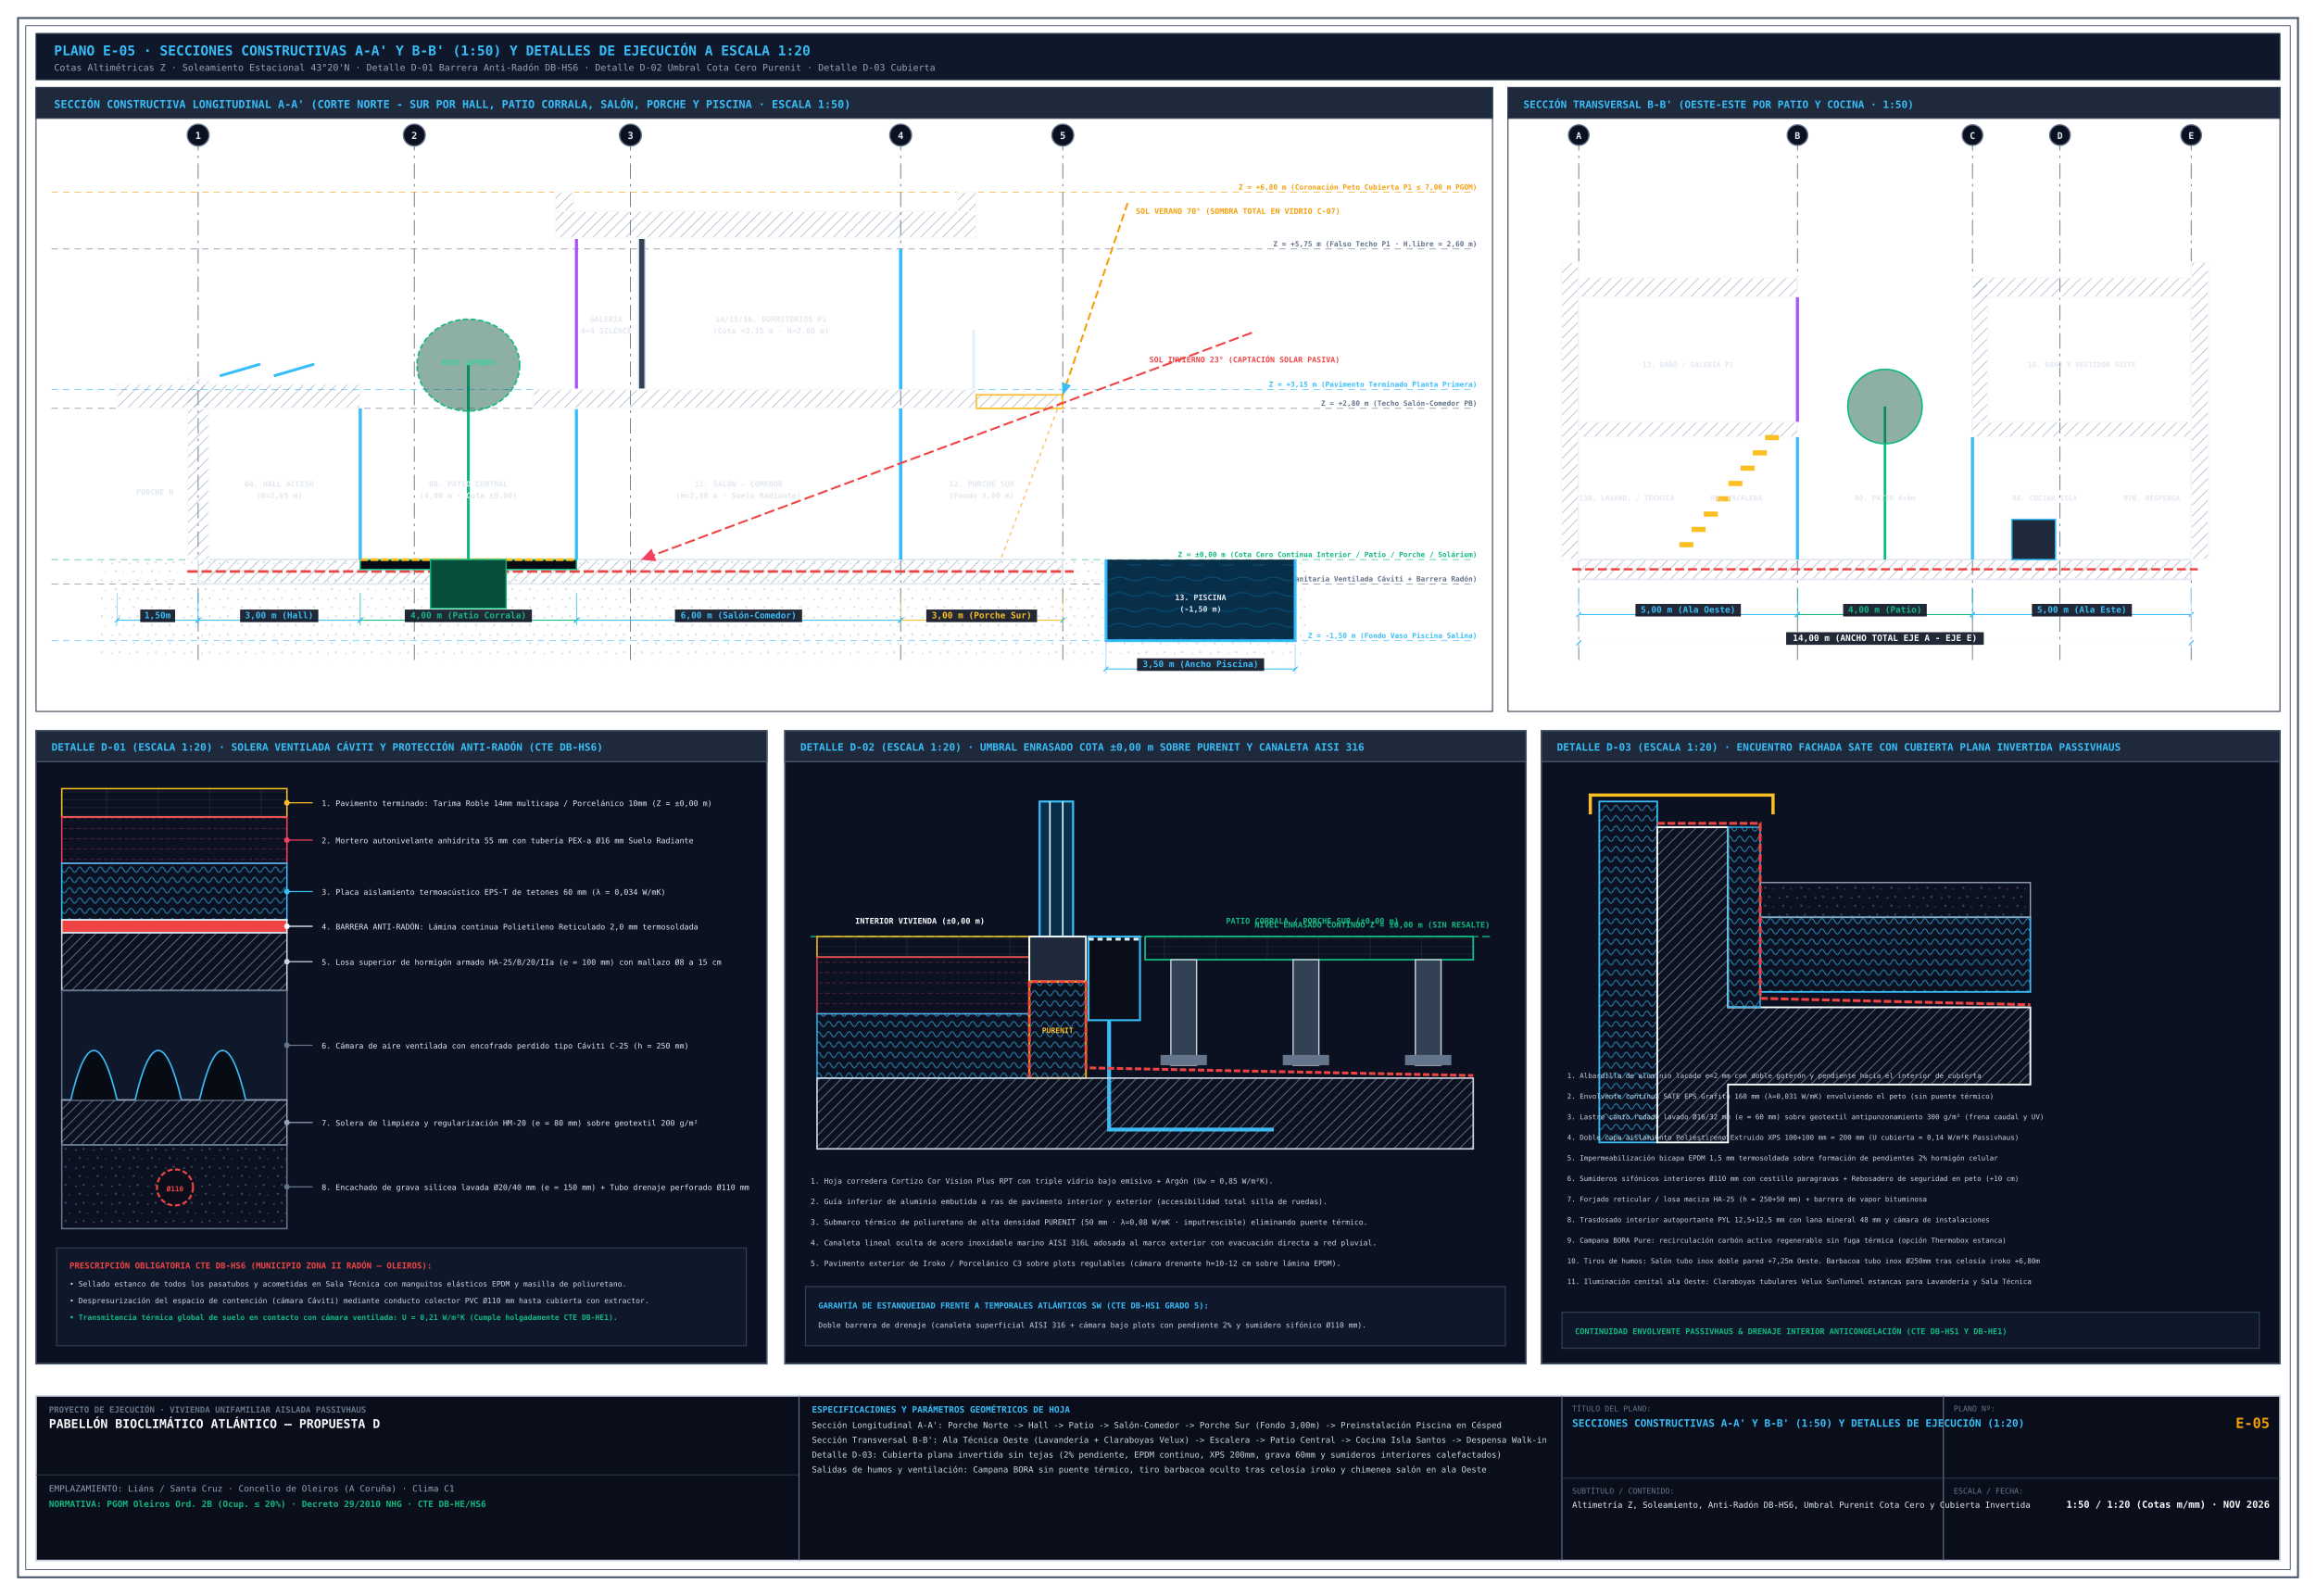
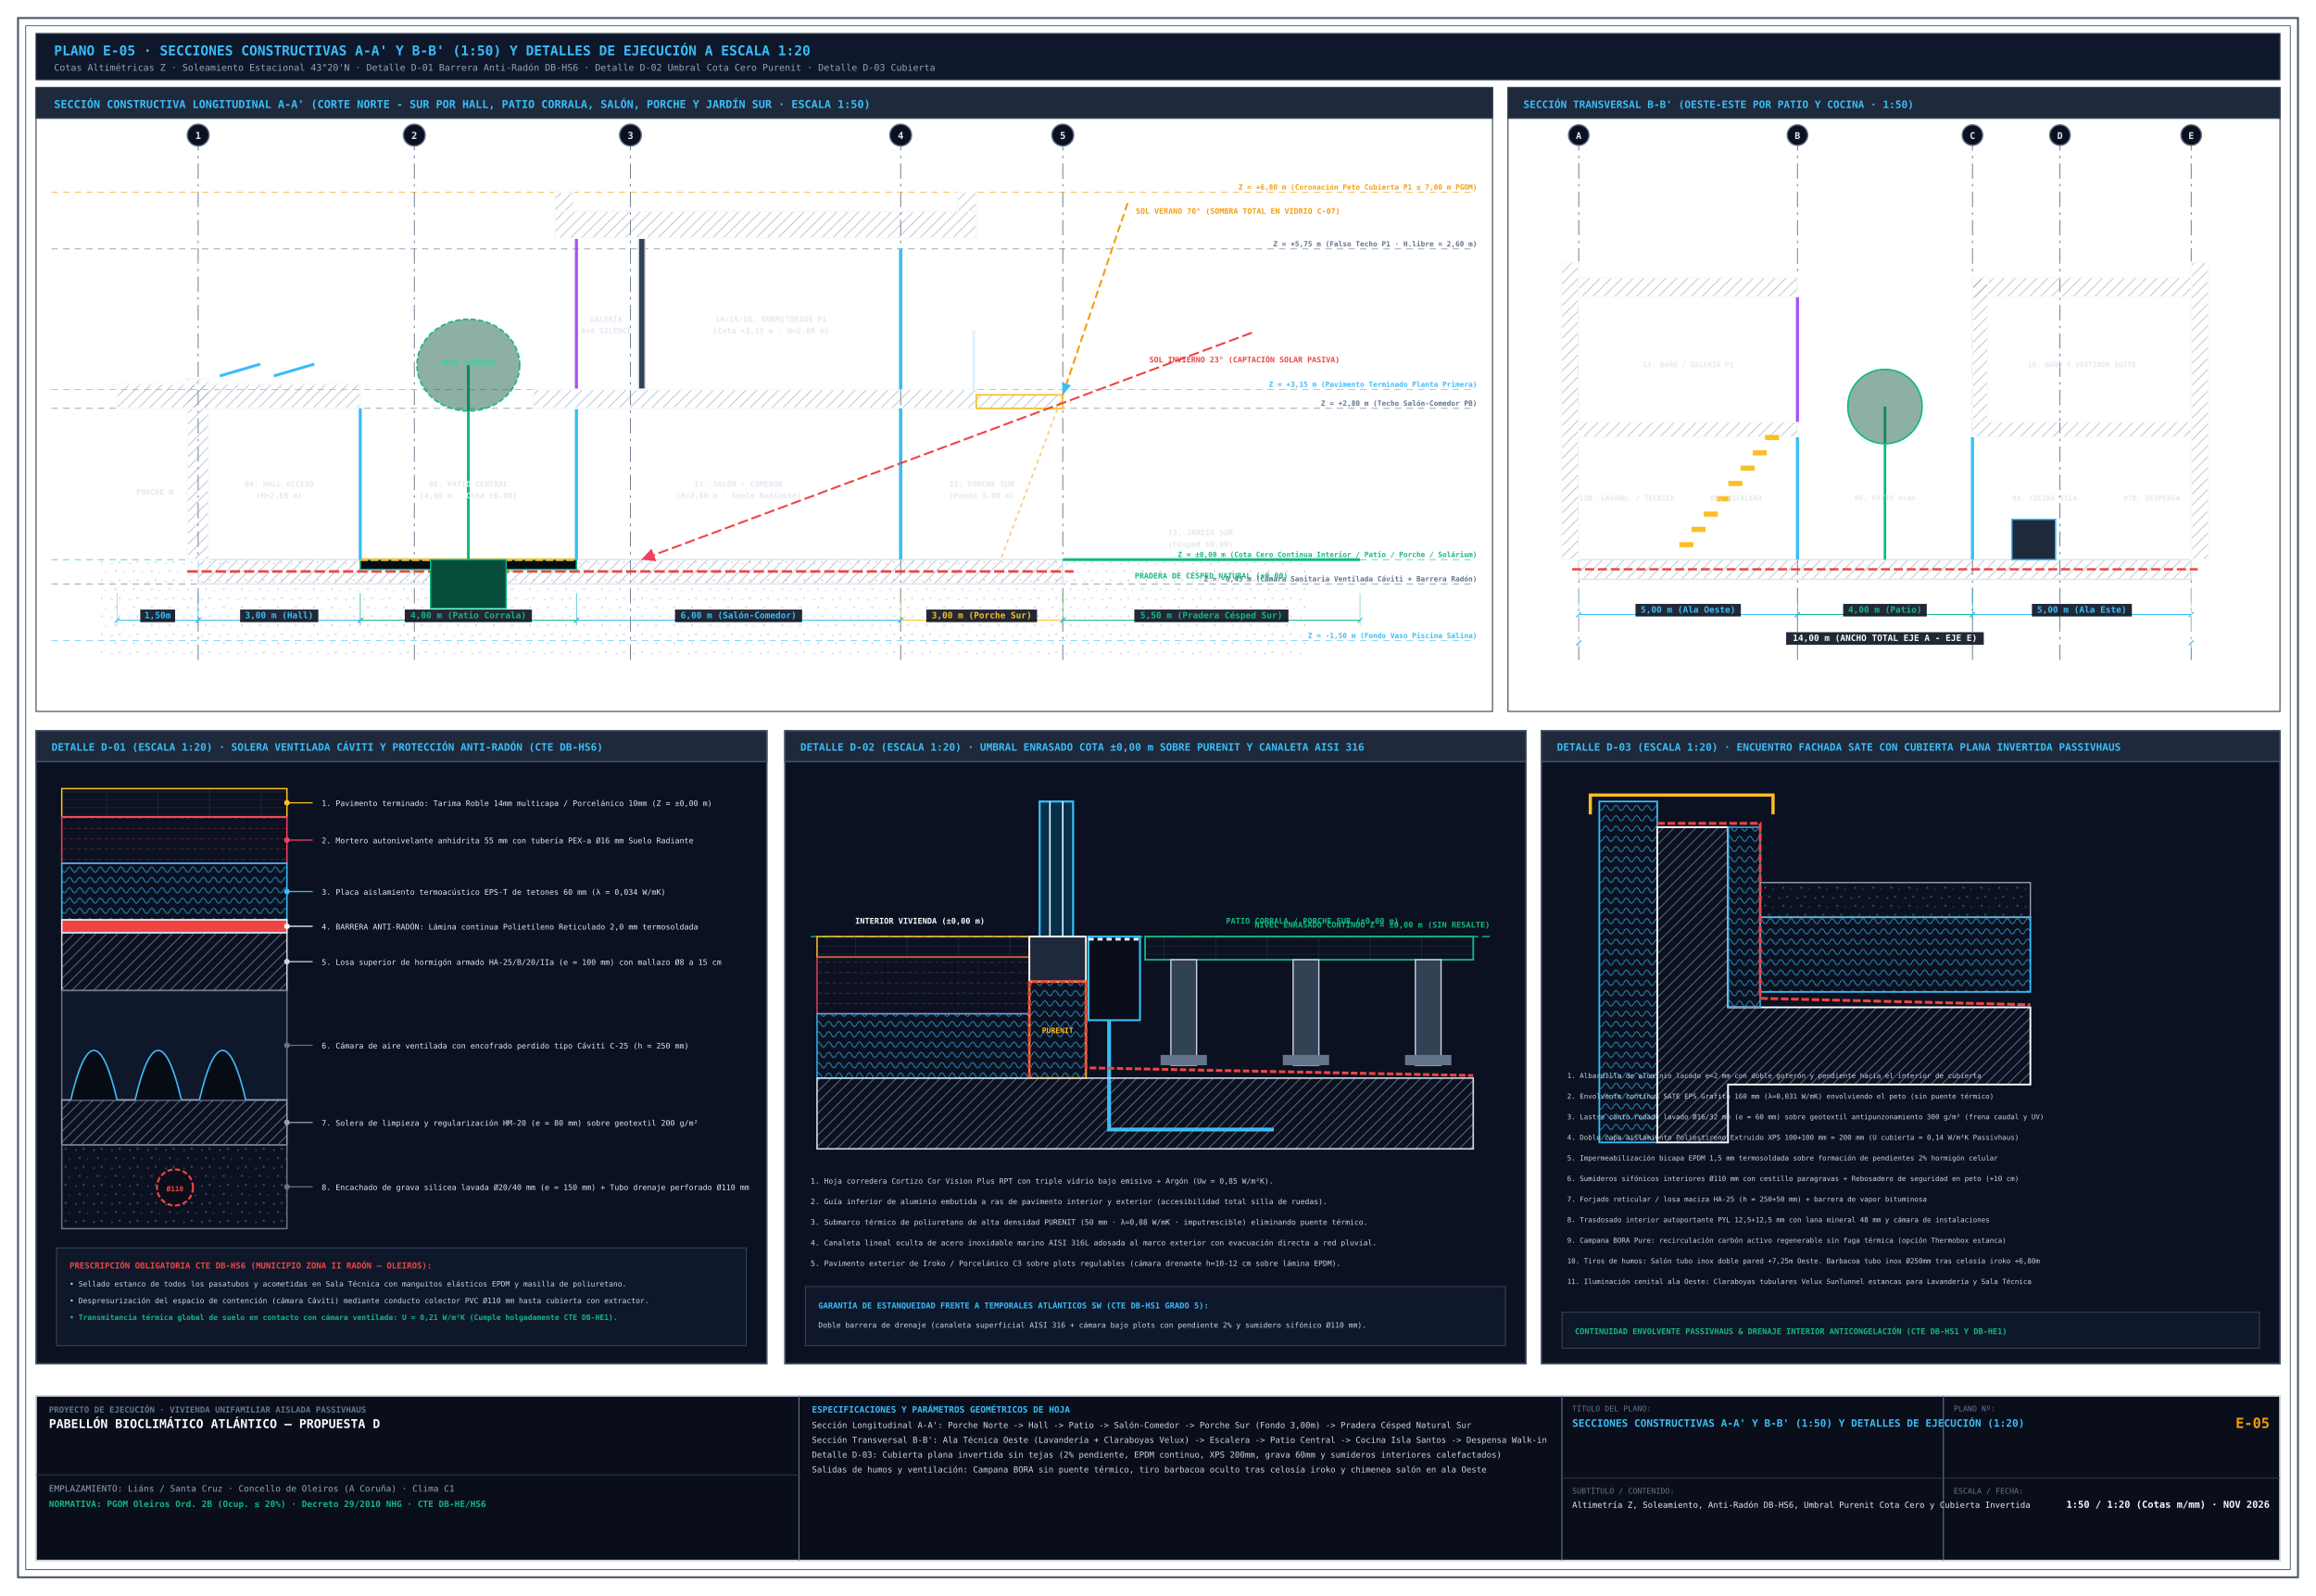
<svg xmlns="http://www.w3.org/2000/svg" viewBox="0 0 1800 1240" width="100%" height="100%" style="background-color:#070b14;">
  <defs>
    <pattern id="cad-grid-minor" width="25" height="25" patternUnits="userSpaceOnUse">
      <path d="M 25 0 L 0 0 0 25" fill="none" stroke="#1e293b" stroke-width="0.35" opacity="0.55" />
    </pattern>
    <pattern id="cad-grid-major" width="100" height="100" patternUnits="userSpaceOnUse">
      <rect width="100" height="100" fill="url(#cad-grid-minor)" />
      <path d="M 100 0 L 0 0 0 100" fill="none" stroke="#334155" stroke-width="0.7" opacity="0.7" />
    </pattern>
    <pattern id="hatch-ansi31" width="6" height="6" patternUnits="userSpaceOnUse" patternTransform="rotate(45)">
      <line x1="0" y1="0" x2="0" y2="6" stroke="#94a3b8" stroke-width="0.8" />
    </pattern>
    <pattern id="hatch-pillar" width="5" height="5" patternUnits="userSpaceOnUse" patternTransform="rotate(45)">
      <line x1="0" y1="0" x2="0" y2="5" stroke="#e2e8f0" stroke-width="1.1" />
      <line x1="0" y1="0" x2="5" y2="0" stroke="#e2e8f0" stroke-width="1.1" />
    </pattern>
    <pattern id="hatch-insulation" width="8" height="8" patternUnits="userSpaceOnUse">
      <path d="M 0 4 Q 2 0 4 4 T 8 4" fill="none" stroke="#38bdf8" stroke-width="0.6" opacity="0.85" />
    </pattern>
    <pattern id="hatch-tile-60" width="18" height="18" patternUnits="userSpaceOnUse">
      <path d="M 18 0 L 0 0 0 18" fill="none" stroke="#334155" stroke-width="0.45" opacity="0.6" />
    </pattern>
    <pattern id="hatch-wood-deck" width="40" height="6" patternUnits="userSpaceOnUse">
      <line x1="0" y1="6" x2="40" y2="6" stroke="#475569" stroke-width="0.45" opacity="0.65" />
      <line x1="15" y1="0" x2="15" y2="6" stroke="#475569" stroke-width="0.35" opacity="0.5" />
    </pattern>
    <pattern id="hatch-gravel" width="14" height="14" patternUnits="userSpaceOnUse">
      <circle cx="3" cy="4" r="0.7" fill="#64748b" opacity="0.6" />
      <circle cx="9" cy="3" r="0.9" fill="#64748b" opacity="0.5" />
      <circle cx="6" cy="10" r="0.8" fill="#64748b" opacity="0.6" />
      <circle cx="12" cy="11" r="0.6" fill="#64748b" opacity="0.5" />
    </pattern>
    <pattern id="hatch-water" width="24" height="12" patternUnits="userSpaceOnUse">
      <path d="M 0 6 Q 6 3 12 6 T 24 6" fill="none" stroke="#0284c7" stroke-width="0.5" opacity="0.55" />
    </pattern>
    <pattern id="hatch-radiant" width="16" height="16" patternUnits="userSpaceOnUse">
      <path d="M 0 4 L 16 4 M 0 12 L 16 12" fill="none" stroke="#f43f5e" stroke-width="0.45" stroke-dasharray="3,2" opacity="0.45" />
    </pattern>
    <marker id="tick-45" markerWidth="8" markerHeight="8" refX="4" refY="4" orient="auto">
      <line x1="1.5" y1="6.5" x2="6.5" y2="1.5" stroke="#38bdf8" stroke-width="1.2" />
    </marker>
    <marker id="tick-45-amber" markerWidth="8" markerHeight="8" refX="4" refY="4" orient="auto">
      <line x1="1.5" y1="6.5" x2="6.5" y2="1.5" stroke="#f59e0b" stroke-width="1.2" />
    </marker>
    <marker id="tick-45-white" markerWidth="8" markerHeight="8" refX="4" refY="4" orient="auto">
      <line x1="1.5" y1="6.5" x2="6.5" y2="1.5" stroke="#cbd5e1" stroke-width="1.1" />
    </marker>
    <marker id="arrow-tech" markerWidth="7" markerHeight="7" refX="6" refY="3.5" orient="auto">
      <path d="M 0 1 L 6 3.5 L 0 6 z" fill="#38bdf8" />
    </marker>
    <marker id="arrow-sec" markerWidth="8" markerHeight="8" refX="7" refY="4" orient="auto">
      <path d="M 0 0.5 L 7 4 L 0 7.5 z" fill="#f43f5e" />
    </marker>
  </defs>
  <rect x="14" y="14" width="1772" height="1212" fill="none" stroke="#475569" stroke-width="1.5" />
  <rect x="20" y="20" width="1760" height="1200" fill="none" stroke="#334155" stroke-width="0.6" />
  <rect x="28" y="26" width="1744" height="36" fill="#0f172a" stroke="#334155" stroke-width="0.8" />
  <text x="42" y="43" fill="#38bdf8" font-family="monospace" font-size="10.5" font-weight="700">PLANO E-05 · SECCIONES CONSTRUCTIVAS A-A' Y B-B' (1:50) Y DETALLES DE EJECUCIÓN A ESCALA 1:20</text>
  <text x="42" y="55" fill="#94a3b8" font-family="monospace" font-size="7.2">Cotas Altimétricas Z · Soleamiento Estacional 43°20'N · Detalle D-01 Barrera Anti-Radón DB-HS6 · Detalle D-02 Umbral Cota Cero Purenit · Detalle D-03 Cubierta</text>
  <g font-family="monospace">
    <rect x="28" y="68" width="1132" height="485" fill="url(#grid-minor)" stroke="#334155" stroke-width="0.8" />
    <rect x="28" y="68" width="1132" height="24" fill="#1e293b" stroke="#334155" stroke-width="0.8" />
-     <text x="42" y="84" fill="#38bdf8" font-size="8.5" font-weight="700">SECCIÓN CONSTRUCTIVA LONGITUDINAL A-A' (CORTE NORTE - SUR POR HALL, PATIO CORRALA, SALÓN, PORCHE Y PISCINA · ESCALA 1:50)</text>
+     <text x="42" y="84" fill="#38bdf8" font-size="8.5" font-weight="700">SECCIÓN CONSTRUCTIVA LONGITUDINAL A-A' (CORTE NORTE - SUR POR HALL, PATIO CORRALA, SALÓN, PORCHE Y JARDÍN SUR · ESCALA 1:50)</text>
    <line x1="154.0" y1="105" x2="154.0" y2="515" stroke="#64748b" stroke-width="0.65" stroke-dasharray="12,4,2,4" />
    <circle cx="154.0" cy="105" r="8.5" fill="#0b1120" stroke="#64748b" stroke-width="1.0" />
    <text x="154.0" y="108" text-anchor="middle" fill="#e2e8f0" font-size="7.5" font-weight="700">1</text>
    <line x1="322.0" y1="105" x2="322.0" y2="515" stroke="#64748b" stroke-width="0.65" stroke-dasharray="12,4,2,4" />
    <circle cx="322.0" cy="105" r="8.5" fill="#0b1120" stroke="#64748b" stroke-width="1.0" />
    <text x="322.0" y="108" text-anchor="middle" fill="#e2e8f0" font-size="7.5" font-weight="700">2</text>
    <line x1="490.0" y1="105" x2="490.0" y2="515" stroke="#64748b" stroke-width="0.65" stroke-dasharray="12,4,2,4" />
    <circle cx="490.0" cy="105" r="8.5" fill="#0b1120" stroke="#64748b" stroke-width="1.0" />
    <text x="490.0" y="108" text-anchor="middle" fill="#e2e8f0" font-size="7.5" font-weight="700">3</text>
    <line x1="700.0" y1="105" x2="700.0" y2="515" stroke="#64748b" stroke-width="0.65" stroke-dasharray="12,4,2,4" />
    <circle cx="700.0" cy="105" r="8.5" fill="#0b1120" stroke="#64748b" stroke-width="1.0" />
    <text x="700.0" y="108" text-anchor="middle" fill="#e2e8f0" font-size="7.5" font-weight="700">4</text>
    <line x1="826.0" y1="105" x2="826.0" y2="515" stroke="#64748b" stroke-width="0.65" stroke-dasharray="12,4,2,4" />
    <circle cx="826.0" cy="105" r="8.5" fill="#0b1120" stroke="#64748b" stroke-width="1.0" />
    <text x="826.0" y="108" text-anchor="middle" fill="#e2e8f0" font-size="7.5" font-weight="700">5</text>
    <line x1="40" y1="149.4" x2="1145" y2="149.4" stroke="#f59e0b" stroke-width="0.6" stroke-dasharray="5,4" opacity="0.75" />
    <text x="1148" y="147.4" text-anchor="end" fill="#f59e0b" font-size="5.6" font-weight="700">Z = +6,80 m (Coronación Peto Cubierta P1 ≤ 7,00 m PGOM)</text>
    <line x1="40" y1="193.5" x2="1145" y2="193.5" stroke="#64748b" stroke-width="0.6" stroke-dasharray="5,4" opacity="0.75" />
    <text x="1148" y="191.5" text-anchor="end" fill="#64748b" font-size="5.6" font-weight="700">Z = +5,75 m (Falso Techo P1 · H.libre = 2,60 m)</text>
    <line x1="40" y1="302.7" x2="1145" y2="302.7" stroke="#38bdf8" stroke-width="0.6" stroke-dasharray="5,4" opacity="0.75" />
    <text x="1148" y="300.7" text-anchor="end" fill="#38bdf8" font-size="5.6" font-weight="700">Z = +3,15 m (Pavimento Terminado Planta Primera)</text>
    <line x1="40" y1="317.4" x2="1145" y2="317.4" stroke="#64748b" stroke-width="0.6" stroke-dasharray="5,4" opacity="0.75" />
    <text x="1148" y="315.4" text-anchor="end" fill="#64748b" font-size="5.6" font-weight="700">Z = +2,80 m (Techo Salón-Comedor PB)</text>
    <line x1="40" y1="435.0" x2="1145" y2="435.0" stroke="#10b981" stroke-width="0.6" stroke-dasharray="5,4" opacity="0.75" />
    <text x="1148" y="433.0" text-anchor="end" fill="#10b981" font-size="5.6" font-weight="700">Z = ±0,00 m (Cota Cero Continua Interior / Patio / Porche / Solárium)</text>
    <line x1="40" y1="453.9" x2="1145" y2="453.9" stroke="#64748b" stroke-width="0.6" stroke-dasharray="5,4" opacity="0.75" />
    <text x="1148" y="451.9" text-anchor="end" fill="#64748b" font-size="5.6" font-weight="700">Z = -0,45 m (Cámara Sanitaria Ventilada Cáviti + Barrera Radón)</text>
    <line x1="40" y1="498.0" x2="1145" y2="498.0" stroke="#38bdf8" stroke-width="0.6" stroke-dasharray="5,4" opacity="0.75" />
    <text x="1148" y="496.0" text-anchor="end" fill="#38bdf8" font-size="5.6" font-weight="700">Z = -1,50 m (Fondo Vaso Piscina Salina)</text>
    <rect x="78.4" y="435.0" width="936.6" height="77.7" fill="url(#hatch-gravel)" opacity="0.45" />
    <rect x="154.0" y="435.0" width="672.0" height="18.9" fill="url(#hatch-ansi31)" stroke="#e2e8f0" stroke-width="1.2" />
    <line x1="145.6" y1="444.2" x2="834.4" y2="444.2" stroke="#ef4444" stroke-width="2.0" stroke-dasharray="8,3" />
    <rect x="280.0" y="435.0" width="168.0" height="7.6" fill="#070b14" stroke="#10b981" stroke-width="1.1" />
    <line x1="280.0" y1="435.0" x2="448.0" y2="435.0" stroke="#fbbf24" stroke-width="2.2" stroke-dasharray="6,2" />
    <rect x="334.6" y="435.0" width="58.8" height="37.8" fill="#064e3b" stroke="#10b981" stroke-width="1.0" />
    <line x1="364.0" y1="435.0" x2="364.0" y2="283.8" stroke="#10b981" stroke-width="2.2" />
    <ellipse cx="364.0" cy="283.8" rx="39.9" ry="35.7" fill="#064e3b" fill-opacity="0.45" stroke="#10b981" stroke-width="1.2" stroke-dasharray="4,2" />
    <text x="364.0" y="283.8" text-anchor="middle" fill="#34d399" font-size="5.8" font-weight="700">ARCE JAPONÉS</text>
    <rect x="145.6" y="294.3" width="16.8" height="140.7" fill="url(#hatch-ansi31)" stroke="#f8fafc" stroke-width="1.3" />
    <rect x="91.0" y="298.5" width="189.0" height="18.9" fill="url(#hatch-ansi31)" stroke="#f8fafc" stroke-width="1.3" />
    <line x1="170.8" y1="292.2" x2="202.3" y2="283.0" stroke="#38bdf8" stroke-width="2.2" />
    <line x1="212.8" y1="292.2" x2="244.3" y2="283.0" stroke="#38bdf8" stroke-width="2.2" />
    <line x1="280.0" y1="435.0" x2="280.0" y2="317.4" stroke="#38bdf8" stroke-width="2.4" />
    <line x1="448.0" y1="435.0" x2="448.0" y2="317.4" stroke="#38bdf8" stroke-width="2.4" />
    <line x1="448.0" y1="302.7" x2="448.0" y2="185.1" stroke="#a855f7" stroke-width="2.4" />
    <rect x="496.3" y="185.1" width="5.0" height="117.6" fill="#334155" stroke="#cbd5e1" stroke-width="1.0" />
    <rect x="414.4" y="302.7" width="344.4" height="14.7" fill="url(#hatch-ansi31)" stroke="#f8fafc" stroke-width="1.3" />
    <rect x="758.8" y="306.9" width="67.2" height="10.5" fill="url(#hatch-ansi31)" stroke="#fbbf24" stroke-width="1.2" />
    <line x1="756.7" y1="302.7" x2="756.7" y2="256.5" stroke="#e0f2fe" stroke-width="2.2" />
    <line x1="700.0" y1="435.0" x2="700.0" y2="317.4" stroke="#38bdf8" stroke-width="2.6" />
    <line x1="700.0" y1="302.7" x2="700.0" y2="193.5" stroke="#38bdf8" stroke-width="2.6" />
    <rect x="431.2" y="164.1" width="327.6" height="21.0" fill="url(#hatch-ansi31)" stroke="#f8fafc" stroke-width="1.3" />
    <rect x="431.2" y="149.4" width="14.7" height="14.7" fill="url(#hatch-ansi31)" stroke="#f8fafc" stroke-width="1.2" />
    <rect x="744.1" y="149.4" width="14.7" height="14.7" fill="url(#hatch-ansi31)" stroke="#f8fafc" stroke-width="1.2" />
-     <path d="M 859.6,435.0 V 498.0 H 1006.6 V 435.0" fill="#082f49" stroke="#38bdf8" stroke-width="2.2" />
-     <rect x="859.6" y="438.4" width="147.0" height="59.6" fill="url(#hatch-water)" />
+     <line x1="826.0" y1="435.0" x2="1057.0" y2="435.0" stroke="#10b981" stroke-width="2.2" />
+     <text x="941.5" y="449.7" fill="#10b981" font-size="6.0" font-weight="700" text-anchor="middle">PRADERA DE CÉSPED NATURAL (±0,00)</text>
    <line x1="876.4" y1="157.8" x2="826.0" y2="306.9" stroke="#f59e0b" stroke-width="1.5" stroke-dasharray="6,3" marker-end="url(#arrow-tech)" />
    <line x1="826.0" y1="306.9" x2="777.7" y2="435.0" stroke="#f59e0b" stroke-width="1.1" stroke-dasharray="3,3" opacity="0.6" />
    <text x="882.7" y="166.2" fill="#f59e0b" font-size="6.0" font-weight="700">SOL VERANO 70° (SOMBRA TOTAL EN VIDRIO C-07)</text>
    <line x1="973.0" y1="258.6" x2="498.4" y2="435.0" stroke="#ef4444" stroke-width="1.5" stroke-dasharray="8,3" marker-end="url(#arrow-sec)" />
    <text x="893.2" y="281.7" fill="#ef4444" font-size="6.0" font-weight="700">SOL INVIERNO 23° (CAPTACIÓN SOLAR PASIVA)</text>
    <text x="120.4" y="384.6" text-anchor="middle" fill="#e2e8f0" font-size="6.0" font-weight="700">PORCHE N</text>
    <text x="217.0" y="378.3" text-anchor="middle" fill="#e2e8f0" font-size="6.0" font-weight="700">04. HALL ACCESO</text>
    <text x="217.0" y="387.3" text-anchor="middle" fill="#e2e8f0" font-size="6.0" font-weight="700">(H=2,65 m)</text>
    <text x="364.0" y="378.3" text-anchor="middle" fill="#e2e8f0" font-size="6.0" font-weight="700">00. PATIO CENTRAL</text>
    <text x="364.0" y="387.3" text-anchor="middle" fill="#e2e8f0" font-size="6.0" font-weight="700">(4,00 m · Cota ±0,00)</text>
    <text x="574.0" y="378.3" text-anchor="middle" fill="#e2e8f0" font-size="6.0" font-weight="700">11. SALÓN - COMEDOR</text>
    <text x="574.0" y="387.3" text-anchor="middle" fill="#e2e8f0" font-size="6.0" font-weight="700">(H=2,80 m · Suelo Radiante)</text>
    <text x="763.0" y="378.3" text-anchor="middle" fill="#e2e8f0" font-size="6.0" font-weight="700">12. PORCHE SUR</text>
    <text x="763.0" y="387.3" text-anchor="middle" fill="#e2e8f0" font-size="6.0" font-weight="700">(Fondo 3,00 m)</text>
-     <text x="933.1" y="466.5" text-anchor="middle" fill="#e2e8f0" font-size="6.0" font-weight="700">13. PISCINA</text>
-     <text x="933.1" y="475.5" text-anchor="middle" fill="#e2e8f0" font-size="6.0" font-weight="700">(-1,50 m)</text>
+     <text x="933.1" y="416.1" text-anchor="middle" fill="#e2e8f0" font-size="6.0" font-weight="700">13. JARDÍN SUR</text>
+     <text x="933.1" y="425.1" text-anchor="middle" fill="#e2e8f0" font-size="6.0" font-weight="700">(Césped ±0,00)</text>
    <text x="471.1" y="250.2" text-anchor="middle" fill="#e2e8f0" font-size="6.0" font-weight="700">GALERÍA</text>
    <text x="471.1" y="259.2" text-anchor="middle" fill="#e2e8f0" font-size="6.0" font-weight="700">4+4 SILENCE</text>
    <text x="599.2" y="250.2" text-anchor="middle" fill="#e2e8f0" font-size="6.0" font-weight="700">14/15/16. DORMITORIOS P1</text>
    <text x="599.2" y="259.2" text-anchor="middle" fill="#e2e8f0" font-size="6.0" font-weight="700">(Cota +3,15 m · H=2,60 m)</text>
    <g class="cad-dim">
      <line x1="91.0" y1="461.1" x2="91.0" y2="486.1" stroke="#38bdf8" stroke-width="0.45" opacity="0.75" />
      <line x1="154.0" y1="461.1" x2="154.0" y2="486.1" stroke="#38bdf8" stroke-width="0.45" opacity="0.75" />
      <line x1="91.0" y1="482.1" x2="154.0" y2="482.1" stroke="#38bdf8" stroke-width="0.75" marker-start="url(#tick-45)" marker-end="url(#tick-45)" />
      <rect x="109.0" y="473.8" width="27.1" height="9.8" fill="#0b1120" opacity="0.9" />
      <text x="122.5" y="480.6" fill="#38bdf8" font-family="monospace" font-size="6.8" font-weight="700" text-anchor="middle">1,50m</text>
    </g>
    <g class="cad-dim">
      <line x1="154.0" y1="461.1" x2="154.0" y2="486.1" stroke="#38bdf8" stroke-width="0.45" opacity="0.75" />
      <line x1="280.0" y1="461.1" x2="280.0" y2="486.1" stroke="#38bdf8" stroke-width="0.45" opacity="0.75" />
      <line x1="154.0" y1="482.1" x2="280.0" y2="482.1" stroke="#38bdf8" stroke-width="0.75" marker-start="url(#tick-45)" marker-end="url(#tick-45)" />
      <rect x="186.6" y="473.8" width="60.8" height="9.8" fill="#0b1120" opacity="0.9" />
      <text x="217.0" y="480.6" fill="#38bdf8" font-family="monospace" font-size="6.8" font-weight="700" text-anchor="middle">3,00 m (Hall)</text>
    </g>
    <g class="cad-dim">
      <line x1="280.0" y1="461.1" x2="280.0" y2="486.1" stroke="#10b981" stroke-width="0.45" opacity="0.75" />
      <line x1="448.0" y1="461.1" x2="448.0" y2="486.1" stroke="#10b981" stroke-width="0.45" opacity="0.75" />
      <line x1="280.0" y1="482.1" x2="448.0" y2="482.1" stroke="#10b981" stroke-width="0.75" marker-start="url(#tick-45)" marker-end="url(#tick-45)" />
      <rect x="314.6" y="473.8" width="98.8" height="9.8" fill="#0b1120" opacity="0.9" />
      <text x="364.0" y="480.6" fill="#10b981" font-family="monospace" font-size="6.8" font-weight="700" text-anchor="middle">4,00 m (Patio Corrala)</text>
    </g>
    <g class="cad-dim">
      <line x1="448.0" y1="461.1" x2="448.0" y2="486.1" stroke="#38bdf8" stroke-width="0.45" opacity="0.75" />
      <line x1="700.0" y1="461.1" x2="700.0" y2="486.1" stroke="#38bdf8" stroke-width="0.45" opacity="0.75" />
      <line x1="448.0" y1="482.1" x2="700.0" y2="482.1" stroke="#38bdf8" stroke-width="0.75" marker-start="url(#tick-45)" marker-end="url(#tick-45)" />
      <rect x="524.6" y="473.8" width="98.8" height="9.8" fill="#0b1120" opacity="0.9" />
      <text x="574.0" y="480.6" fill="#38bdf8" font-family="monospace" font-size="6.8" font-weight="700" text-anchor="middle">6,00 m (Salón-Comedor)</text>
    </g>
    <g class="cad-dim">
      <line x1="700.0" y1="461.1" x2="700.0" y2="486.1" stroke="#fbbf24" stroke-width="0.45" opacity="0.75" />
      <line x1="826.0" y1="461.1" x2="826.0" y2="486.1" stroke="#fbbf24" stroke-width="0.45" opacity="0.75" />
      <line x1="700.0" y1="482.1" x2="826.0" y2="482.1" stroke="#fbbf24" stroke-width="0.75" marker-start="url(#tick-45)" marker-end="url(#tick-45)" />
      <rect x="719.9" y="473.8" width="86.1" height="9.8" fill="#0b1120" opacity="0.9" />
      <text x="763.0" y="480.6" fill="#fbbf24" font-family="monospace" font-size="6.8" font-weight="700" text-anchor="middle">3,00 m (Porche Sur)</text>
    </g>
    <g class="cad-dim">
-       <line x1="859.6" y1="501.0" x2="859.6" y2="524.0" stroke="#38bdf8" stroke-width="0.45" opacity="0.75" />
-       <line x1="1006.6" y1="501.0" x2="1006.6" y2="524.0" stroke="#38bdf8" stroke-width="0.45" opacity="0.75" />
-       <line x1="859.6" y1="520.0" x2="1006.6" y2="520.0" stroke="#38bdf8" stroke-width="0.75" marker-start="url(#tick-45)" marker-end="url(#tick-45)" />
-       <rect x="883.7" y="511.7" width="98.8" height="9.8" fill="#0b1120" opacity="0.9" />
-       <text x="933.1" y="518.5" fill="#38bdf8" font-family="monospace" font-size="6.8" font-weight="700" text-anchor="middle">3,50 m (Ancho Piscina)</text>
+       <line x1="826.0" y1="461.1" x2="826.0" y2="486.1" stroke="#10b981" stroke-width="0.45" opacity="0.75" />
+       <line x1="1057.0" y1="461.1" x2="1057.0" y2="486.1" stroke="#10b981" stroke-width="0.45" opacity="0.75" />
+       <line x1="826.0" y1="482.1" x2="1057.0" y2="482.1" stroke="#10b981" stroke-width="0.75" marker-start="url(#tick-45)" marker-end="url(#tick-45)" />
+       <rect x="881.6" y="473.8" width="119.8" height="9.8" fill="#0b1120" opacity="0.9" />
+       <text x="941.5" y="480.6" fill="#10b981" font-family="monospace" font-size="6.8" font-weight="700" text-anchor="middle">5,50 m (Pradera Césped Sur)</text>
    </g>
  </g>
  <g font-family="monospace">
    <rect x="1172" y="68" width="600" height="485" fill="url(#grid-minor)" stroke="#334155" stroke-width="0.8" />
    <rect x="1172" y="68" width="600" height="24" fill="#1e293b" stroke="#334155" stroke-width="0.8" />
    <text x="1184" y="84" fill="#38bdf8" font-size="8.0" font-weight="700">SECCIÓN TRANSVERSAL B-B' (OESTE-ESTE POR PATIO Y COCINA · 1:50)</text>
    <line x1="1227.0" y1="105" x2="1227.0" y2="515" stroke="#64748b" stroke-width="0.65" stroke-dasharray="12,4,2,4" />
    <circle cx="1227.0" cy="105" r="8.0" fill="#0b1120" stroke="#64748b" stroke-width="1.0" />
    <text x="1227.0" y="108" text-anchor="middle" fill="#e2e8f0" font-size="7.2" font-weight="700">A</text>
    <line x1="1397.0" y1="105" x2="1397.0" y2="515" stroke="#64748b" stroke-width="0.65" stroke-dasharray="12,4,2,4" />
    <circle cx="1397.0" cy="105" r="8.0" fill="#0b1120" stroke="#64748b" stroke-width="1.0" />
    <text x="1397.0" y="108" text-anchor="middle" fill="#e2e8f0" font-size="7.2" font-weight="700">B</text>
    <line x1="1533.0" y1="105" x2="1533.0" y2="515" stroke="#64748b" stroke-width="0.65" stroke-dasharray="12,4,2,4" />
    <circle cx="1533.0" cy="105" r="8.0" fill="#0b1120" stroke="#64748b" stroke-width="1.0" />
    <text x="1533.0" y="108" text-anchor="middle" fill="#e2e8f0" font-size="7.2" font-weight="700">C</text>
    <line x1="1601.0" y1="105" x2="1601.0" y2="515" stroke="#64748b" stroke-width="0.65" stroke-dasharray="12,4,2,4" />
    <circle cx="1601.0" cy="105" r="8.0" fill="#0b1120" stroke="#64748b" stroke-width="1.0" />
    <text x="1601.0" y="108" text-anchor="middle" fill="#e2e8f0" font-size="7.2" font-weight="700">D</text>
    <line x1="1703.0" y1="105" x2="1703.0" y2="515" stroke="#64748b" stroke-width="0.65" stroke-dasharray="12,4,2,4" />
    <circle cx="1703.0" cy="105" r="8.0" fill="#0b1120" stroke="#64748b" stroke-width="1.0" />
    <text x="1703.0" y="108" text-anchor="middle" fill="#e2e8f0" font-size="7.2" font-weight="700">E</text>
    <rect x="1227.0" y="435.0" width="476.0" height="15.3" fill="url(#hatch-ansi31)" stroke="#e2e8f0" stroke-width="1.2" />
    <line x1="1221.9" y1="442.5" x2="1708.1" y2="442.5" stroke="#ef4444" stroke-width="1.8" stroke-dasharray="7,3" />
    <rect x="1213.4" y="203.8" width="13.6" height="231.2" fill="url(#hatch-ansi31)" stroke="#f8fafc" stroke-width="1.3" />
    <rect x="1703.0" y="203.8" width="13.6" height="231.2" fill="url(#hatch-ansi31)" stroke="#f8fafc" stroke-width="1.3" />
    <rect x="1227.0" y="327.9" width="170.0" height="11.9" fill="url(#hatch-ansi31)" stroke="#f8fafc" stroke-width="1.2" />
    <rect x="1533.0" y="327.9" width="170.0" height="11.9" fill="url(#hatch-ansi31)" stroke="#f8fafc" stroke-width="1.2" />
    <rect x="1227.0" y="215.7" width="170.0" height="15.3" fill="url(#hatch-ansi31)" stroke="#f8fafc" stroke-width="1.2" />
    <rect x="1533.0" y="215.7" width="170.0" height="15.3" fill="url(#hatch-ansi31)" stroke="#f8fafc" stroke-width="1.2" />
    <line x1="1397.0" y1="435.0" x2="1397.0" y2="339.8" stroke="#38bdf8" stroke-width="2.4" />
    <line x1="1533.0" y1="435.0" x2="1533.0" y2="339.8" stroke="#38bdf8" stroke-width="2.4" />
    <line x1="1397.0" y1="327.9" x2="1397.0" y2="231.0" stroke="#a855f7" stroke-width="2.4" />
    <rect x="1533.0" y="215.7" width="11.9" height="112.2" fill="url(#hatch-ansi31)" stroke="#f8fafc" stroke-width="1.2" />
    <rect x="1563.6" y="403.7" width="34.0" height="31.3" fill="#1e293b" stroke="#38bdf8" stroke-width="1.1" />
    <rect x="1305.2" y="421.4" width="10.9" height="4" fill="#fbbf24" />
    <rect x="1314.7" y="409.5" width="10.9" height="4" fill="#fbbf24" />
    <rect x="1324.2" y="397.6" width="10.9" height="4" fill="#fbbf24" />
    <rect x="1333.8" y="385.7" width="10.9" height="4" fill="#fbbf24" />
    <rect x="1343.3" y="373.8" width="10.9" height="4" fill="#fbbf24" />
    <rect x="1352.8" y="361.9" width="10.9" height="4" fill="#fbbf24" />
    <rect x="1362.3" y="350.0" width="10.9" height="4" fill="#fbbf24" />
    <rect x="1371.8" y="338.1" width="10.9" height="4" fill="#fbbf24" />
    <line x1="1465.0" y1="435.0" x2="1465.0" y2="316.0" stroke="#10b981" stroke-width="2.0" />
    <circle cx="1465.0" cy="316.0" r="28.9" fill="#064e3b" fill-opacity="0.45" stroke="#10b981" stroke-width="1.2" />
    <text x="1264.4" y="389.1" text-anchor="middle" fill="#e2e8f0" font-size="5.6" font-weight="700">13B. LAVAND. / TÉCNICA</text>
    <text x="1349.4" y="389.1" text-anchor="middle" fill="#e2e8f0" font-size="5.6" font-weight="700">09. ESCALERA</text>
    <text x="1465.0" y="389.1" text-anchor="middle" fill="#e2e8f0" font-size="5.6" font-weight="700">00. PATIO 4×4m</text>
    <text x="1589.1" y="389.1" text-anchor="middle" fill="#e2e8f0" font-size="5.6" font-weight="700">08. COCINA ISLA</text>
    <text x="1672.4" y="389.1" text-anchor="middle" fill="#e2e8f0" font-size="5.6" font-weight="700">07B. DESPENSA</text>
    <text x="1312.0" y="285.4" text-anchor="middle" fill="#e2e8f0" font-size="5.6" font-weight="700">13. BAÑO / GALERÍA P1</text>
    <text x="1618.0" y="285.4" text-anchor="middle" fill="#e2e8f0" font-size="5.6" font-weight="700">16. BAÑO Y VESTIDOR SUITE</text>
    <g class="cad-dim">
      <line x1="1227.0" y1="456.7" x2="1227.0" y2="481.7" stroke="#38bdf8" stroke-width="0.45" opacity="0.75" />
      <line x1="1397.0" y1="456.7" x2="1397.0" y2="481.7" stroke="#38bdf8" stroke-width="0.45" opacity="0.75" />
      <line x1="1227.0" y1="477.7" x2="1397.0" y2="477.7" stroke="#38bdf8" stroke-width="0.75" marker-start="url(#tick-45)" marker-end="url(#tick-45)" />
      <rect x="1271.1" y="469.4" width="81.9" height="9.8" fill="#0b1120" opacity="0.9" />
      <text x="1312.0" y="476.2" fill="#38bdf8" font-family="monospace" font-size="6.8" font-weight="700" text-anchor="middle">5,00 m (Ala Oeste)</text>
    </g>
    <g class="cad-dim">
      <line x1="1397.0" y1="456.7" x2="1397.0" y2="481.7" stroke="#10b981" stroke-width="0.45" opacity="0.75" />
      <line x1="1533.0" y1="456.7" x2="1533.0" y2="481.7" stroke="#10b981" stroke-width="0.45" opacity="0.75" />
      <line x1="1397.0" y1="477.7" x2="1533.0" y2="477.7" stroke="#10b981" stroke-width="0.75" marker-start="url(#tick-45)" marker-end="url(#tick-45)" />
      <rect x="1432.5" y="469.4" width="65.0" height="9.8" fill="#0b1120" opacity="0.9" />
      <text x="1465.0" y="476.2" fill="#10b981" font-family="monospace" font-size="6.8" font-weight="700" text-anchor="middle">4,00 m (Patio)</text>
    </g>
    <g class="cad-dim">
      <line x1="1533.0" y1="456.7" x2="1533.0" y2="481.7" stroke="#38bdf8" stroke-width="0.45" opacity="0.75" />
      <line x1="1703.0" y1="456.7" x2="1703.0" y2="481.7" stroke="#38bdf8" stroke-width="0.45" opacity="0.75" />
      <line x1="1533.0" y1="477.7" x2="1703.0" y2="477.7" stroke="#38bdf8" stroke-width="0.75" marker-start="url(#tick-45)" marker-end="url(#tick-45)" />
      <rect x="1579.2" y="469.4" width="77.7" height="9.8" fill="#0b1120" opacity="0.9" />
      <text x="1618.0" y="476.2" fill="#38bdf8" font-family="monospace" font-size="6.8" font-weight="700" text-anchor="middle">5,00 m (Ala Este)</text>
    </g>
    <g class="cad-dim">
      <line x1="1227.0" y1="456.7" x2="1227.0" y2="503.7" stroke="#f8fafc" stroke-width="0.45" opacity="0.75" />
      <line x1="1703.0" y1="456.7" x2="1703.0" y2="503.7" stroke="#f8fafc" stroke-width="0.45" opacity="0.75" />
      <line x1="1227.0" y1="499.7" x2="1703.0" y2="499.7" stroke="#f8fafc" stroke-width="0.75" marker-start="url(#tick-45)" marker-end="url(#tick-45)" />
      <rect x="1388.2" y="491.4" width="153.6" height="9.8" fill="#0b1120" opacity="0.9" />
      <text x="1465.0" y="498.2" fill="#f8fafc" font-family="monospace" font-size="6.8" font-weight="700" text-anchor="middle">14,00 m (ANCHO TOTAL EJE A - EJE E)</text>
    </g>
  </g>
  <g transform="translate(28, 568)" font-family="monospace">
    <rect x="0" y="0" width="568" height="492" fill="#0b1120" stroke="#475569" stroke-width="1.2" />
    <rect x="0" y="0" width="568" height="24" fill="#1e293b" stroke="#475569" stroke-width="1.0" />
    <text x="12" y="15.5" fill="#38bdf8" font-size="8.0" font-weight="700">DETALLE D-01 (ESCALA 1:20) · SOLERA VENTILADA CÁVITI Y PROTECCIÓN ANTI-RADÓN (CTE DB-HS6)</text>
    <rect x="20" y="45" width="175" height="22" fill="url(#hatch-wood-deck)" stroke="#fbbf24" stroke-width="1.1" />
    <line x1="195" y1="56.0" x2="215" y2="56.0" stroke="#fbbf24" stroke-width="0.9" />
    <circle cx="195" cy="56.0" r="2.2" fill="#fbbf24" />
    <text x="222" y="58.5" fill="#e2e8f0" font-size="6.0">1. Pavimento terminado: Tarima Roble 14mm multicapa / Porcelánico 10mm (Z = ±0,00 m)</text>
    <rect x="20" y="67" width="175" height="36" fill="url(#hatch-radiant)" stroke="#f43f5e" stroke-width="1.1" />
    <line x1="195" y1="85.0" x2="215" y2="85.0" stroke="#f43f5e" stroke-width="0.9" />
    <circle cx="195" cy="85.0" r="2.2" fill="#f43f5e" />
    <text x="222" y="87.5" fill="#e2e8f0" font-size="6.0">2. Mortero autonivelante anhidrita 55 mm con tubería PEX-a Ø16 mm Suelo Radiante</text>
    <rect x="20" y="103" width="175" height="44" fill="url(#hatch-insulation)" stroke="#38bdf8" stroke-width="1.1" />
    <line x1="195" y1="125.0" x2="215" y2="125.0" stroke="#38bdf8" stroke-width="0.9" />
    <circle cx="195" cy="125.0" r="2.2" fill="#38bdf8" />
    <text x="222" y="127.5" fill="#e2e8f0" font-size="6.0">3. Placa aislamiento termoacústico EPS-T de tetones 60 mm (λ = 0,034 W/mK)</text>
    <rect x="20" y="147" width="175" height="10" fill="#ef4444" stroke="#f8fafc" stroke-width="1.1" />
    <line x1="195" y1="152.0" x2="215" y2="152.0" stroke="#f8fafc" stroke-width="0.9" />
    <circle cx="195" cy="152.0" r="2.2" fill="#f8fafc" />
    <text x="222" y="154.5" fill="#e2e8f0" font-size="6.0">4. BARRERA ANTI-RADÓN: Lámina continua Polietileno Reticulado 2,0 mm termosoldada</text>
    <rect x="20" y="157" width="175" height="45" fill="url(#hatch-ansi31)" stroke="#cbd5e1" stroke-width="1.1" />
    <line x1="195" y1="179.5" x2="215" y2="179.5" stroke="#cbd5e1" stroke-width="0.9" />
    <circle cx="195" cy="179.5" r="2.2" fill="#cbd5e1" />
    <text x="222" y="182.0" fill="#e2e8f0" font-size="6.0">5. Losa superior de hormigón armado HA-25/B/20/IIa (e = 100 mm) con mallazo Ø8 a 15 cm</text>
    <rect x="20" y="202" width="175" height="85" fill="#0f172a" stroke="#64748b" stroke-width="1.1" />
    <line x1="195" y1="244.5" x2="215" y2="244.5" stroke="#64748b" stroke-width="0.9" />
    <circle cx="195" cy="244.5" r="2.2" fill="#64748b" />
    <text x="222" y="247.0" fill="#e2e8f0" font-size="6.0">6. Cámara de aire ventilada con encofrado perdido tipo Cáviti C-25 (h = 250 mm)</text>
    <rect x="20" y="287" width="175" height="35" fill="url(#hatch-ansi31)" stroke="#94a3b8" stroke-width="1.1" />
    <line x1="195" y1="304.5" x2="215" y2="304.5" stroke="#94a3b8" stroke-width="0.9" />
    <circle cx="195" cy="304.5" r="2.2" fill="#94a3b8" />
    <text x="222" y="307.0" fill="#e2e8f0" font-size="6.0">7. Solera de limpieza y regularización HM-20 (e = 80 mm) sobre geotextil 200 g/m²</text>
    <rect x="20" y="322" width="175" height="65" fill="url(#hatch-gravel)" stroke="#64748b" stroke-width="1.1" />
    <line x1="195" y1="354.5" x2="215" y2="354.5" stroke="#64748b" stroke-width="0.9" />
    <circle cx="195" cy="354.5" r="2.2" fill="#64748b" />
    <text x="222" y="357.0" fill="#e2e8f0" font-size="6.0">8. Encachado de grava silícea lavada Ø20/40 mm (e = 150 mm) + Tubo drenaje perforado Ø110 mm</text>
    <path d="M 27,287 Q 45,210 63,287" fill="#070b14" stroke="#38bdf8" stroke-width="1.2" />
    <path d="M 77,287 Q 95,210 113,287" fill="#070b14" stroke="#38bdf8" stroke-width="1.2" />
    <path d="M 127,287 Q 145,210 163,287" fill="#070b14" stroke="#38bdf8" stroke-width="1.2" />
    <circle cx="108" cy="355" r="14" fill="#090e1a" stroke="#ef4444" stroke-width="1.6" stroke-dasharray="4,2" />
    <text x="108" y="358" text-anchor="middle" fill="#ef4444" font-size="5.5" font-weight="700">Ø110</text>
    <rect x="16" y="402" width="536" height="76" fill="#0f172a" stroke="#334155" stroke-width="0.8" />
    <text x="26" y="418" fill="#ef4444" font-size="6.5" font-weight="700">PRESCRIPCIÓN OBLIGATORIA CTE DB-HS6 (MUNICIPIO ZONA II RADÓN — OLEIROS):</text>
    <text x="26" y="432" fill="#cbd5e1" font-size="5.8">• Sellado estanco de todos los pasatubos y acometidas en Sala Técnica con manguitos elásticos EPDM y masilla de poliuretano.</text>
    <text x="26" y="445" fill="#cbd5e1" font-size="5.8">• Despresurización del espacio de contención (cámara Cáviti) mediante conducto colector PVC Ø110 mm hasta cubierta con extractor.</text>
    <text x="26" y="458" fill="#10b981" font-size="5.8" font-weight="700">• Transmitancia térmica global de suelo en contacto con cámara ventilada: U = 0,21 W/m²K (Cumple holgadamente CTE DB-HE1).</text>
  </g>
  <g transform="translate(610, 568)" font-family="monospace">
    <rect x="0" y="0" width="576" height="492" fill="#0b1120" stroke="#475569" stroke-width="1.2" />
    <rect x="0" y="0" width="576" height="24" fill="#1e293b" stroke="#475569" stroke-width="1.0" />
    <text x="12" y="15.5" fill="#38bdf8" font-size="8.0" font-weight="700">DETALLE D-02 (ESCALA 1:20) · UMBRAL ENRASADO COTA ±0,00 m SOBRE PURENIT Y CANALETA AISI 316</text>
    <line x1="20" y1="160" x2="550" y2="160" stroke="#10b981" stroke-width="1.0" stroke-dasharray="6,3" />
    <text x="548" y="153" text-anchor="end" fill="#10b981" font-size="6.2" font-weight="700">NIVEL ENRASADO CONTINUO Z = ±0,00 m (SIN RESALTE)</text>
    <rect x="25" y="160" width="165" height="16" fill="url(#hatch-wood-deck)" stroke="#fbbf24" stroke-width="1.1" />
    <rect x="25" y="176" width="165" height="44" fill="url(#hatch-radiant)" stroke="#f43f5e" stroke-width="1.0" />
    <rect x="25" y="220" width="165" height="50" fill="url(#hatch-insulation)" stroke="#38bdf8" stroke-width="1.0" />
    <text x="105" y="150" text-anchor="middle" fill="#f8fafc" font-size="6.2" font-weight="700">INTERIOR VIVIENDA (±0,00 m)</text>
    <rect x="198" y="55" width="26" height="105" fill="#082f49" stroke="#38bdf8" stroke-width="1.6" />
    <line x1="206" y1="55" x2="206" y2="160" stroke="#e0f2fe" stroke-width="1.2" />
    <line x1="216" y1="55" x2="216" y2="160" stroke="#e0f2fe" stroke-width="1.2" />
    <rect x="190" y="160" width="44" height="35" fill="#1e293b" stroke="#f8fafc" stroke-width="1.4" />
    <rect x="190" y="195" width="44" height="75" fill="url(#hatch-insulation)" stroke="#f59e0b" stroke-width="1.5" />
    <text x="212" y="235" text-anchor="middle" fill="#fbbf24" font-size="5.8" font-weight="700">PURENIT</text>
    <rect x="236" y="160" width="40" height="65" fill="#090e1a" stroke="#38bdf8" stroke-width="1.5" />
    <line x1="236" y1="162" x2="276" y2="162" stroke="#e0f2fe" stroke-width="2.2" stroke-dasharray="4,3" />
    <path d="M 252,225 V 310 H 380" fill="none" stroke="#38bdf8" stroke-width="3.0" />
    <rect x="280" y="160" width="255" height="18" fill="url(#hatch-wood-deck)" stroke="#10b981" stroke-width="1.3" />
    <rect x="300" y="178" width="20" height="82" fill="#334155" stroke="#cbd5e1" stroke-width="1.0" />
    <rect x="292" y="252" width="36" height="8" fill="#64748b" />
    <rect x="395" y="178" width="20" height="82" fill="#334155" stroke="#cbd5e1" stroke-width="1.0" />
    <rect x="387" y="252" width="36" height="8" fill="#64748b" />
    <rect x="490" y="178" width="20" height="82" fill="#334155" stroke="#cbd5e1" stroke-width="1.0" />
    <rect x="482" y="252" width="36" height="8" fill="#64748b" />
    <polyline points="190,270 190,195 234,195 234,262 535,268" fill="none" stroke="#ef4444" stroke-width="2.2" stroke-dasharray="5,2" />
    <rect x="25" y="270" width="510" height="55" fill="url(#hatch-ansi31)" stroke="#cbd5e1" stroke-width="1.2" />
    <text x="410" y="150" text-anchor="middle" fill="#10b981" font-size="6.2" font-weight="700">PATIO CORRALA / PORCHE SUR (±0,00 m)</text>
    <text x="20" y="352" fill="#cbd5e1" font-size="5.8">1. Hoja corredera Cortizo Cor Vision Plus RPT con triple vidrio bajo emisivo + Argón (Uw = 0,85 W/m²K).</text>
    <text x="20" y="368" fill="#cbd5e1" font-size="5.8">2. Guía inferior de aluminio embutida a ras de pavimento interior y exterior (accesibilidad total silla de ruedas).</text>
    <text x="20" y="384" fill="#cbd5e1" font-size="5.8">3. Submarco térmico de poliuretano de alta densidad PURENIT (50 mm · λ=0,08 W/mK · imputrescible) eliminando puente térmico.</text>
    <text x="20" y="400" fill="#cbd5e1" font-size="5.8">4. Canaleta lineal oculta de acero inoxidable marino AISI 316L adosada al marco exterior con evacuación directa a red pluvial.</text>
    <text x="20" y="416" fill="#cbd5e1" font-size="5.8">5. Pavimento exterior de Iroko / Porcelánico C3 sobre plots regulables (cámara drenante h=10-12 cm sobre lámina EPDM).</text>
    <rect x="16" y="432" width="544" height="46" fill="#0f172a" stroke="#334155" stroke-width="0.8" />
    <text x="26" y="449" fill="#38bdf8" font-size="6.3" font-weight="700">GARANTÍA DE ESTANQUEIDAD FRENTE A TEMPORALES ATLÁNTICOS SW (CTE DB-HS1 GRADO 5):</text>
    <text x="26" y="464" fill="#cbd5e1" font-size="5.8">Doble barrera de drenaje (canaleta superficial AISI 316 + cámara bajo plots con pendiente 2% y sumidero sifónico Ø110 mm).</text>
  </g>
  <g transform="translate(1198, 568)" font-family="monospace">
    <rect x="0" y="0" width="574" height="492" fill="#0b1120" stroke="#475569" stroke-width="1.2" />
    <rect x="0" y="0" width="574" height="24" fill="#1e293b" stroke="#475569" stroke-width="1.0" />
    <text x="12" y="15.5" fill="#38bdf8" font-size="8.0" font-weight="700">DETALLE D-03 (ESCALA 1:20) · ENCUENTRO FACHADA SATE CON CUBIERTA PLANA INVERTIDA PASSIVHAUS</text>
    <rect x="45" y="55" width="45" height="265" fill="url(#hatch-insulation)" stroke="#38bdf8" stroke-width="1.3" />
    <path d="M 90,75 H 145 V 215 H 380 V 275 H 145 V 320 H 90 Z" fill="url(#hatch-ansi31)" stroke="#f8fafc" stroke-width="1.4" />
    <rect x="145" y="75" width="25" height="140" fill="url(#hatch-insulation)" stroke="#38bdf8" stroke-width="1.0" />
    <rect x="170" y="145" width="210" height="58" fill="url(#hatch-insulation)" stroke="#38bdf8" stroke-width="1.3" />
    <rect x="170" y="118" width="210" height="27" fill="url(#hatch-gravel)" stroke="#94a3b8" stroke-width="1.0" />
    <polyline points="90,72 170,72 170,208 380,213" fill="none" stroke="#ef4444" stroke-width="2.2" stroke-dasharray="6,2" />
    <path d="M 38,65 V 50 H 180 V 65" fill="none" stroke="#fbbf24" stroke-width="2.5" />
    <text x="20" y="270" fill="#cbd5e1" font-size="5.4">1. Albardilla de aluminio lacado e=2 mm con doble goterón y pendiente hacia el interior de cubierta</text>
    <text x="20" y="286" fill="#cbd5e1" font-size="5.4">2. Envolvente continua SATE EPS Grafito 160 mm (λ=0,031 W/mK) envolviendo el peto (sin puente térmico)</text>
    <text x="20" y="302" fill="#cbd5e1" font-size="5.4">3. Lastre canto rodado lavado Ø16/32 mm (e = 60 mm) sobre geotextil antipunzonamiento 300 g/m² (frena caudal y UV)</text>
    <text x="20" y="318" fill="#cbd5e1" font-size="5.4">4. Doble capa aislamiento Poliestireno Extruido XPS 100+100 mm = 200 mm (U cubierta = 0,14 W/m²K Passivhaus)</text>
    <text x="20" y="334" fill="#cbd5e1" font-size="5.4">5. Impermeabilización bicapa EPDM 1,5 mm termosoldada sobre formación de pendientes 2% hormigón celular</text>
    <text x="20" y="350" fill="#cbd5e1" font-size="5.4">6. Sumideros sifónicos interiores Ø110 mm con cestillo paragravas + Rebosadero de seguridad en peto (+10 cm)</text>
    <text x="20" y="366" fill="#cbd5e1" font-size="5.4">7. Forjado reticular / losa maciza HA-25 (h = 250+50 mm) + barrera de vapor bituminosa</text>
    <text x="20" y="382" fill="#cbd5e1" font-size="5.4">8. Trasdosado interior autoportante PYL 12,5+12,5 mm con lana mineral 48 mm y cámara de instalaciones</text>
    <text x="20" y="398" fill="#cbd5e1" font-size="5.4">9. Campana BORA Pure: recirculación carbón activo regenerable sin fuga térmica (opción Thermobox estanca)</text>
    <text x="20" y="414" fill="#cbd5e1" font-size="5.4">10. Tiros de humos: Salón tubo inox doble pared +7,25m Oeste. Barbacoa tubo inox Ø250mm tras celosía iroko +6,80m</text>
    <text x="20" y="430" fill="#cbd5e1" font-size="5.4">11. Iluminación cenital ala Oeste: Claraboyas tubulares Velux SunTunnel estancas para Lavandería y Sala Técnica</text>
    <rect x="16" y="452" width="542" height="28" fill="#0f172a" stroke="#334155" stroke-width="0.8" />
    <text x="26" y="469" fill="#10b981" font-size="6.2" font-weight="700">CONTINUIDAD ENVOLVENTE PASSIVHAUS &amp; DRENAJE INTERIOR ANTICONGELACIÓN (CTE DB-HS1 Y DB-HE1)</text>
  </g>
  <g class="iso-title-block" transform="translate(28.0, 1085.0)">
    <rect x="0" y="0" width="1744.0" height="128.0" fill="#090e1a" stroke="#cbd5e1" stroke-width="1.3" />
    <line x1="593.0" y1="0" x2="593.0" y2="128.0" stroke="#64748b" stroke-width="0.8" />
    <line x1="1185.9" y1="0" x2="1185.9" y2="128.0" stroke="#64748b" stroke-width="0.8" />
    <line x1="1482.4" y1="0" x2="1482.4" y2="128.0" stroke="#64748b" stroke-width="0.8" />
    <line x1="0" y1="61.4" x2="593.0" y2="61.4" stroke="#334155" stroke-width="0.6" />
    <line x1="1185.9" y1="64.0" x2="1744.0" y2="64.0" stroke="#334155" stroke-width="0.6" />
    <text x="10" y="13" fill="#64748b" font-family="monospace" font-size="6.5" font-weight="700">PROYECTO DE EJECUCIÓN · VIVIENDA UNIFAMILIAR AISLADA PASSIVHAUS</text>
    <text x="10" y="25" fill="#f8fafc" font-family="monospace" font-size="9.5" font-weight="700">PABELLÓN BIOCLIMÁTICO ATLÁNTICO — PROPUESTA D</text>
    <text x="10" y="74.4" fill="#94a3b8" font-family="monospace" font-size="6.8">EMPLAZAMIENTO: Liáns / Santa Cruz · Concello de Oleiros (A Coruña) · Clima C1</text>
    <text x="10" y="86.4" fill="#10b981" font-family="monospace" font-size="6.8" font-weight="700">NORMATIVA: PGOM Oleiros Ord. 2B (Ocup. ≤ 20%) · Decreto 29/2010 NHG · CTE DB-HE/HS6</text>
    <text x="603.0" y="13" fill="#38bdf8" font-family="monospace" font-size="6.8" font-weight="700">ESPECIFICACIONES Y PARÁMETROS GEOMÉTRICOS DE HOJA</text>
-     <text x="603.0" y="25.0" fill="#cbd5e1" font-family="monospace" font-size="6.5">Sección Longitudinal A-A': Porche Norte -&gt; Hall -&gt; Patio -&gt; Salón-Comedor -&gt; Porche Sur (Fondo 3,00m) -&gt; Preinstalación Piscina en Césped</text>
+     <text x="603.0" y="25.0" fill="#cbd5e1" font-family="monospace" font-size="6.5">Sección Longitudinal A-A': Porche Norte -&gt; Hall -&gt; Patio -&gt; Salón-Comedor -&gt; Porche Sur (Fondo 3,00m) -&gt; Pradera Césped Natural Sur</text>
    <text x="603.0" y="36.5" fill="#cbd5e1" font-family="monospace" font-size="6.5">Sección Transversal B-B': Ala Técnica Oeste (Lavandería + Claraboyas Velux) -&gt; Escalera -&gt; Patio Central -&gt; Cocina Isla Santos -&gt; Despensa Walk-in</text>
    <text x="603.0" y="48.0" fill="#cbd5e1" font-family="monospace" font-size="6.5">Detalle D-03: Cubierta plana invertida sin tejas (2% pendiente, EPDM continuo, XPS 200mm, grava 60mm y sumideros interiores calefactados)</text>
    <text x="603.0" y="59.5" fill="#cbd5e1" font-family="monospace" font-size="6.5">Salidas de humos y ventilación: Campana BORA sin puente térmico, tiro barbacoa oculto tras celosía iroko y chimenea salón en ala Oeste</text>
    <text x="1193.9" y="12" fill="#64748b" font-family="monospace" font-size="6">TÍTULO DEL PLANO:</text>
    <text x="1193.9" y="24" fill="#38bdf8" font-family="monospace" font-size="8" font-weight="700">SECCIONES CONSTRUCTIVAS A-A' Y B-B' (1:50) Y DETALLES DE EJECUCIÓN (1:20)</text>
    <text x="1193.9" y="76.0" fill="#64748b" font-family="monospace" font-size="6">SUBTÍTULO / CONTENIDO:</text>
    <text x="1193.9" y="87.0" fill="#e2e8f0" font-family="monospace" font-size="6.5">Altimetría Z, Soleamiento, Anti-Radón DB-HS6, Umbral Purenit Cota Cero y Cubierta Invertida</text>
    <text x="1490.4" y="12" fill="#64748b" font-family="monospace" font-size="6">PLANO Nº:</text>
    <text x="1736.0" y="25" fill="#f59e0b" font-family="monospace" font-size="11" font-weight="700" text-anchor="end">E-05</text>
    <text x="1490.4" y="76.0" fill="#64748b" font-family="monospace" font-size="6">ESCALA / FECHA:</text>
    <text x="1736.0" y="87.0" fill="#f8fafc" font-family="monospace" font-size="7.5" font-weight="700" text-anchor="end">1:50 / 1:20 (Cotas m/mm) · NOV 2026</text>
  </g>
</svg>
